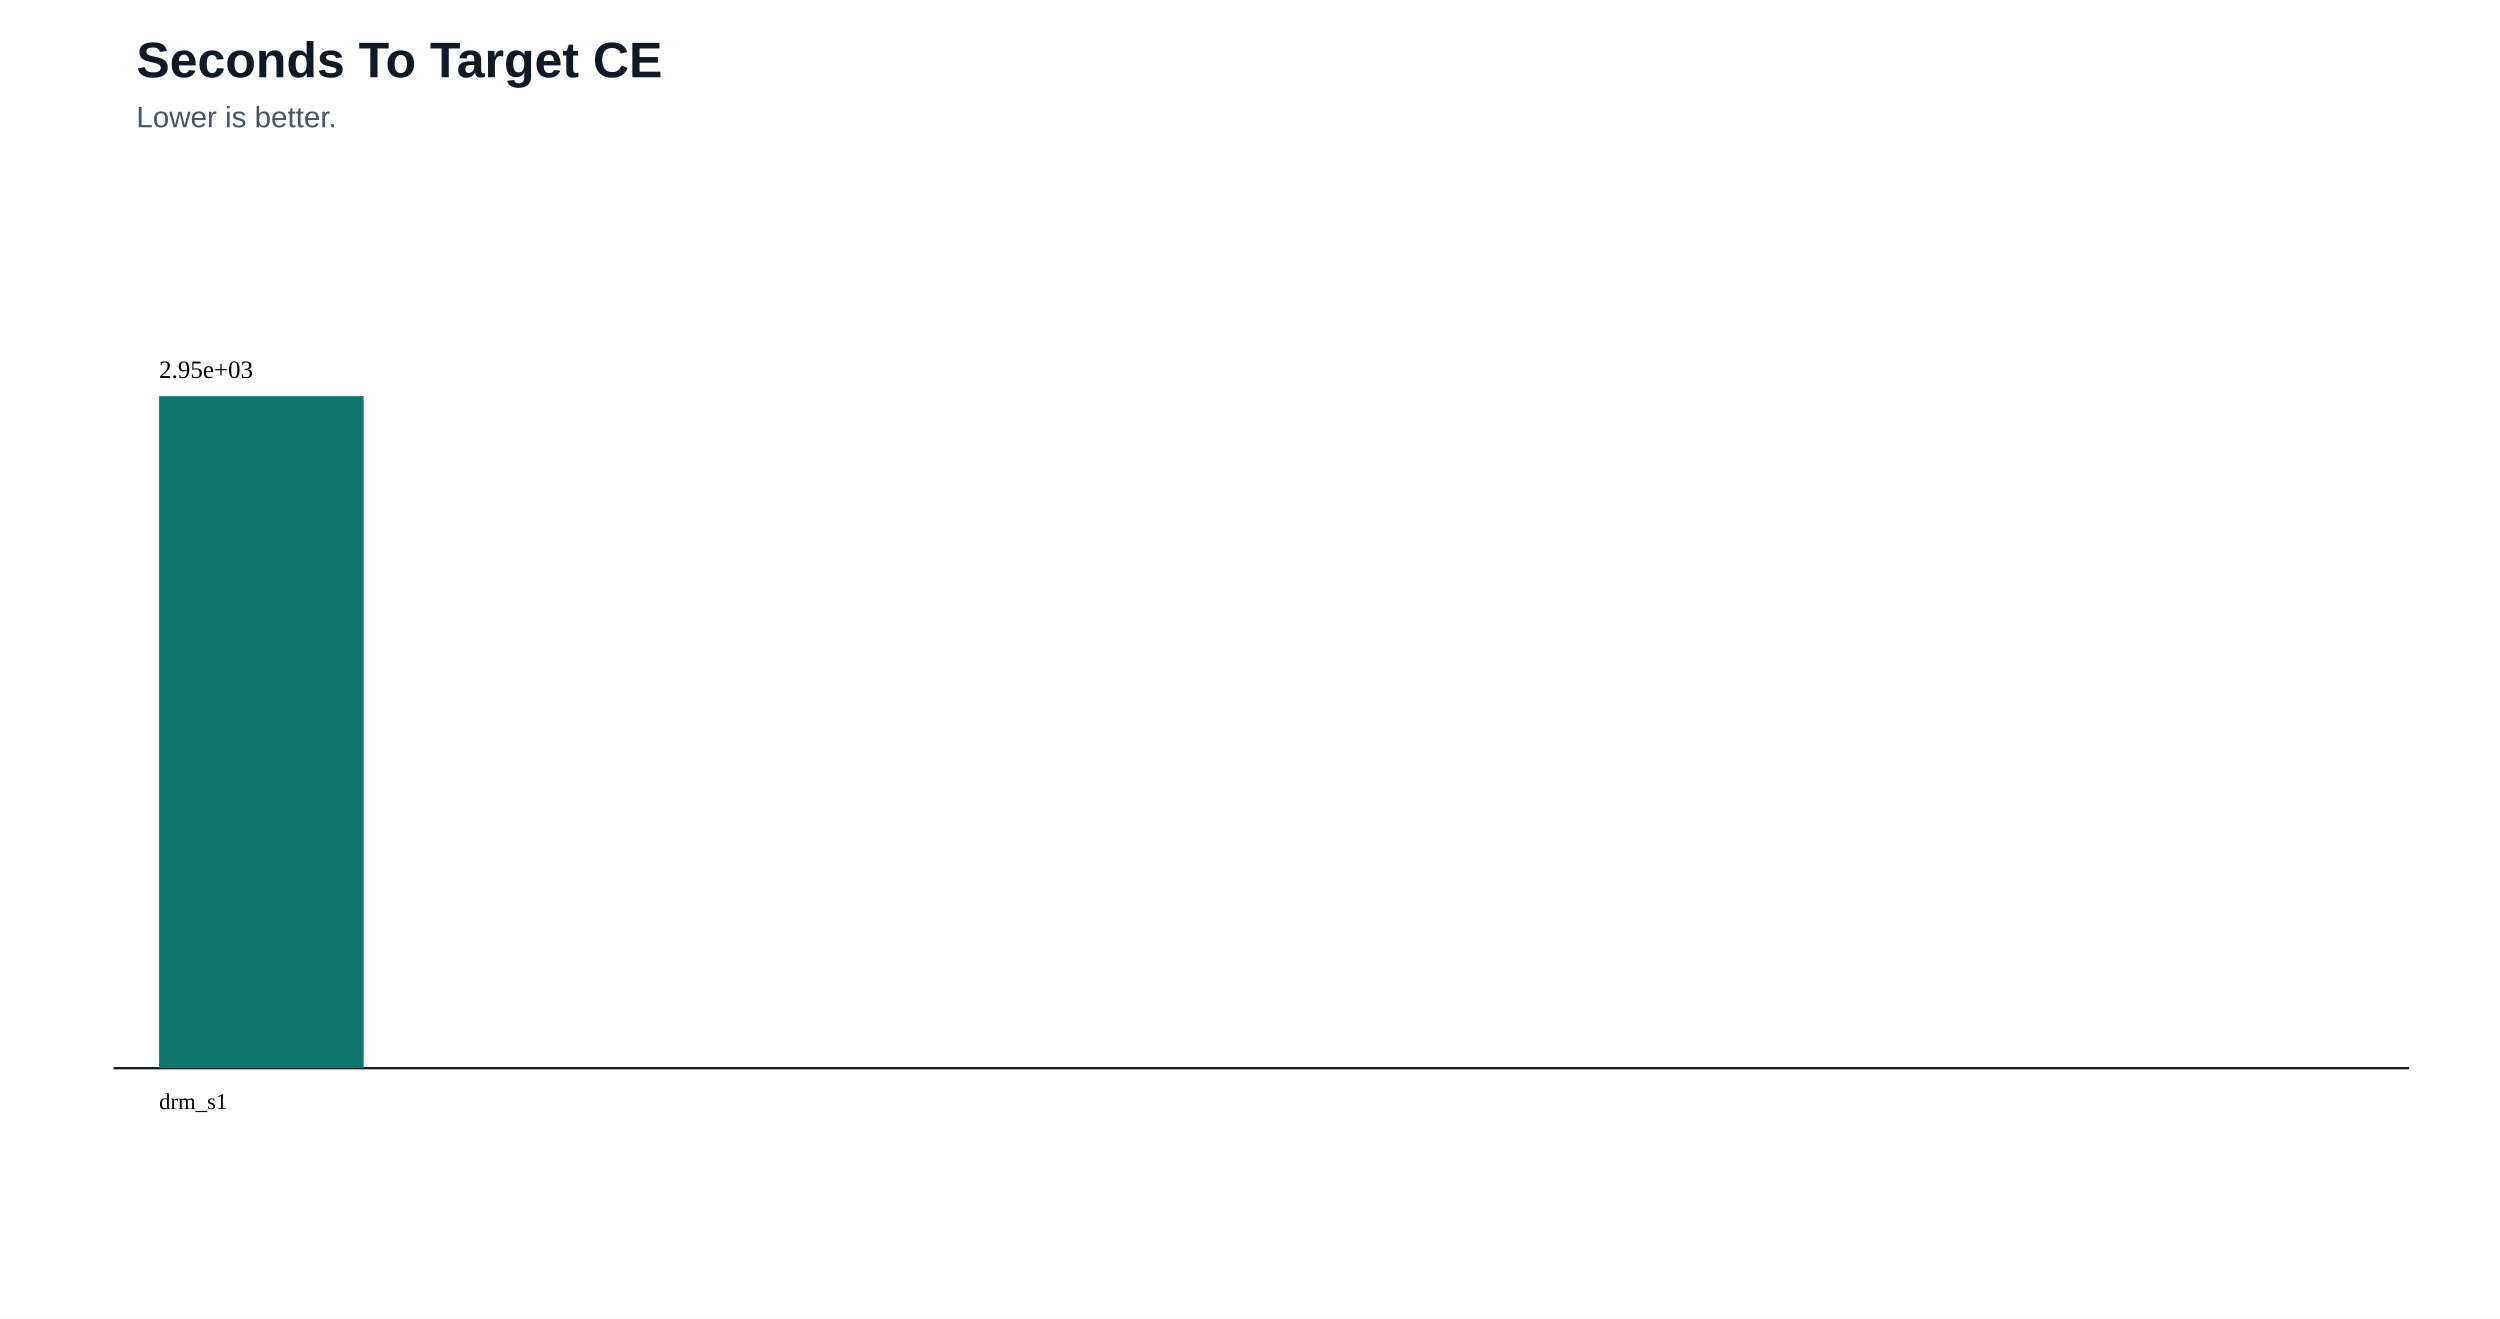
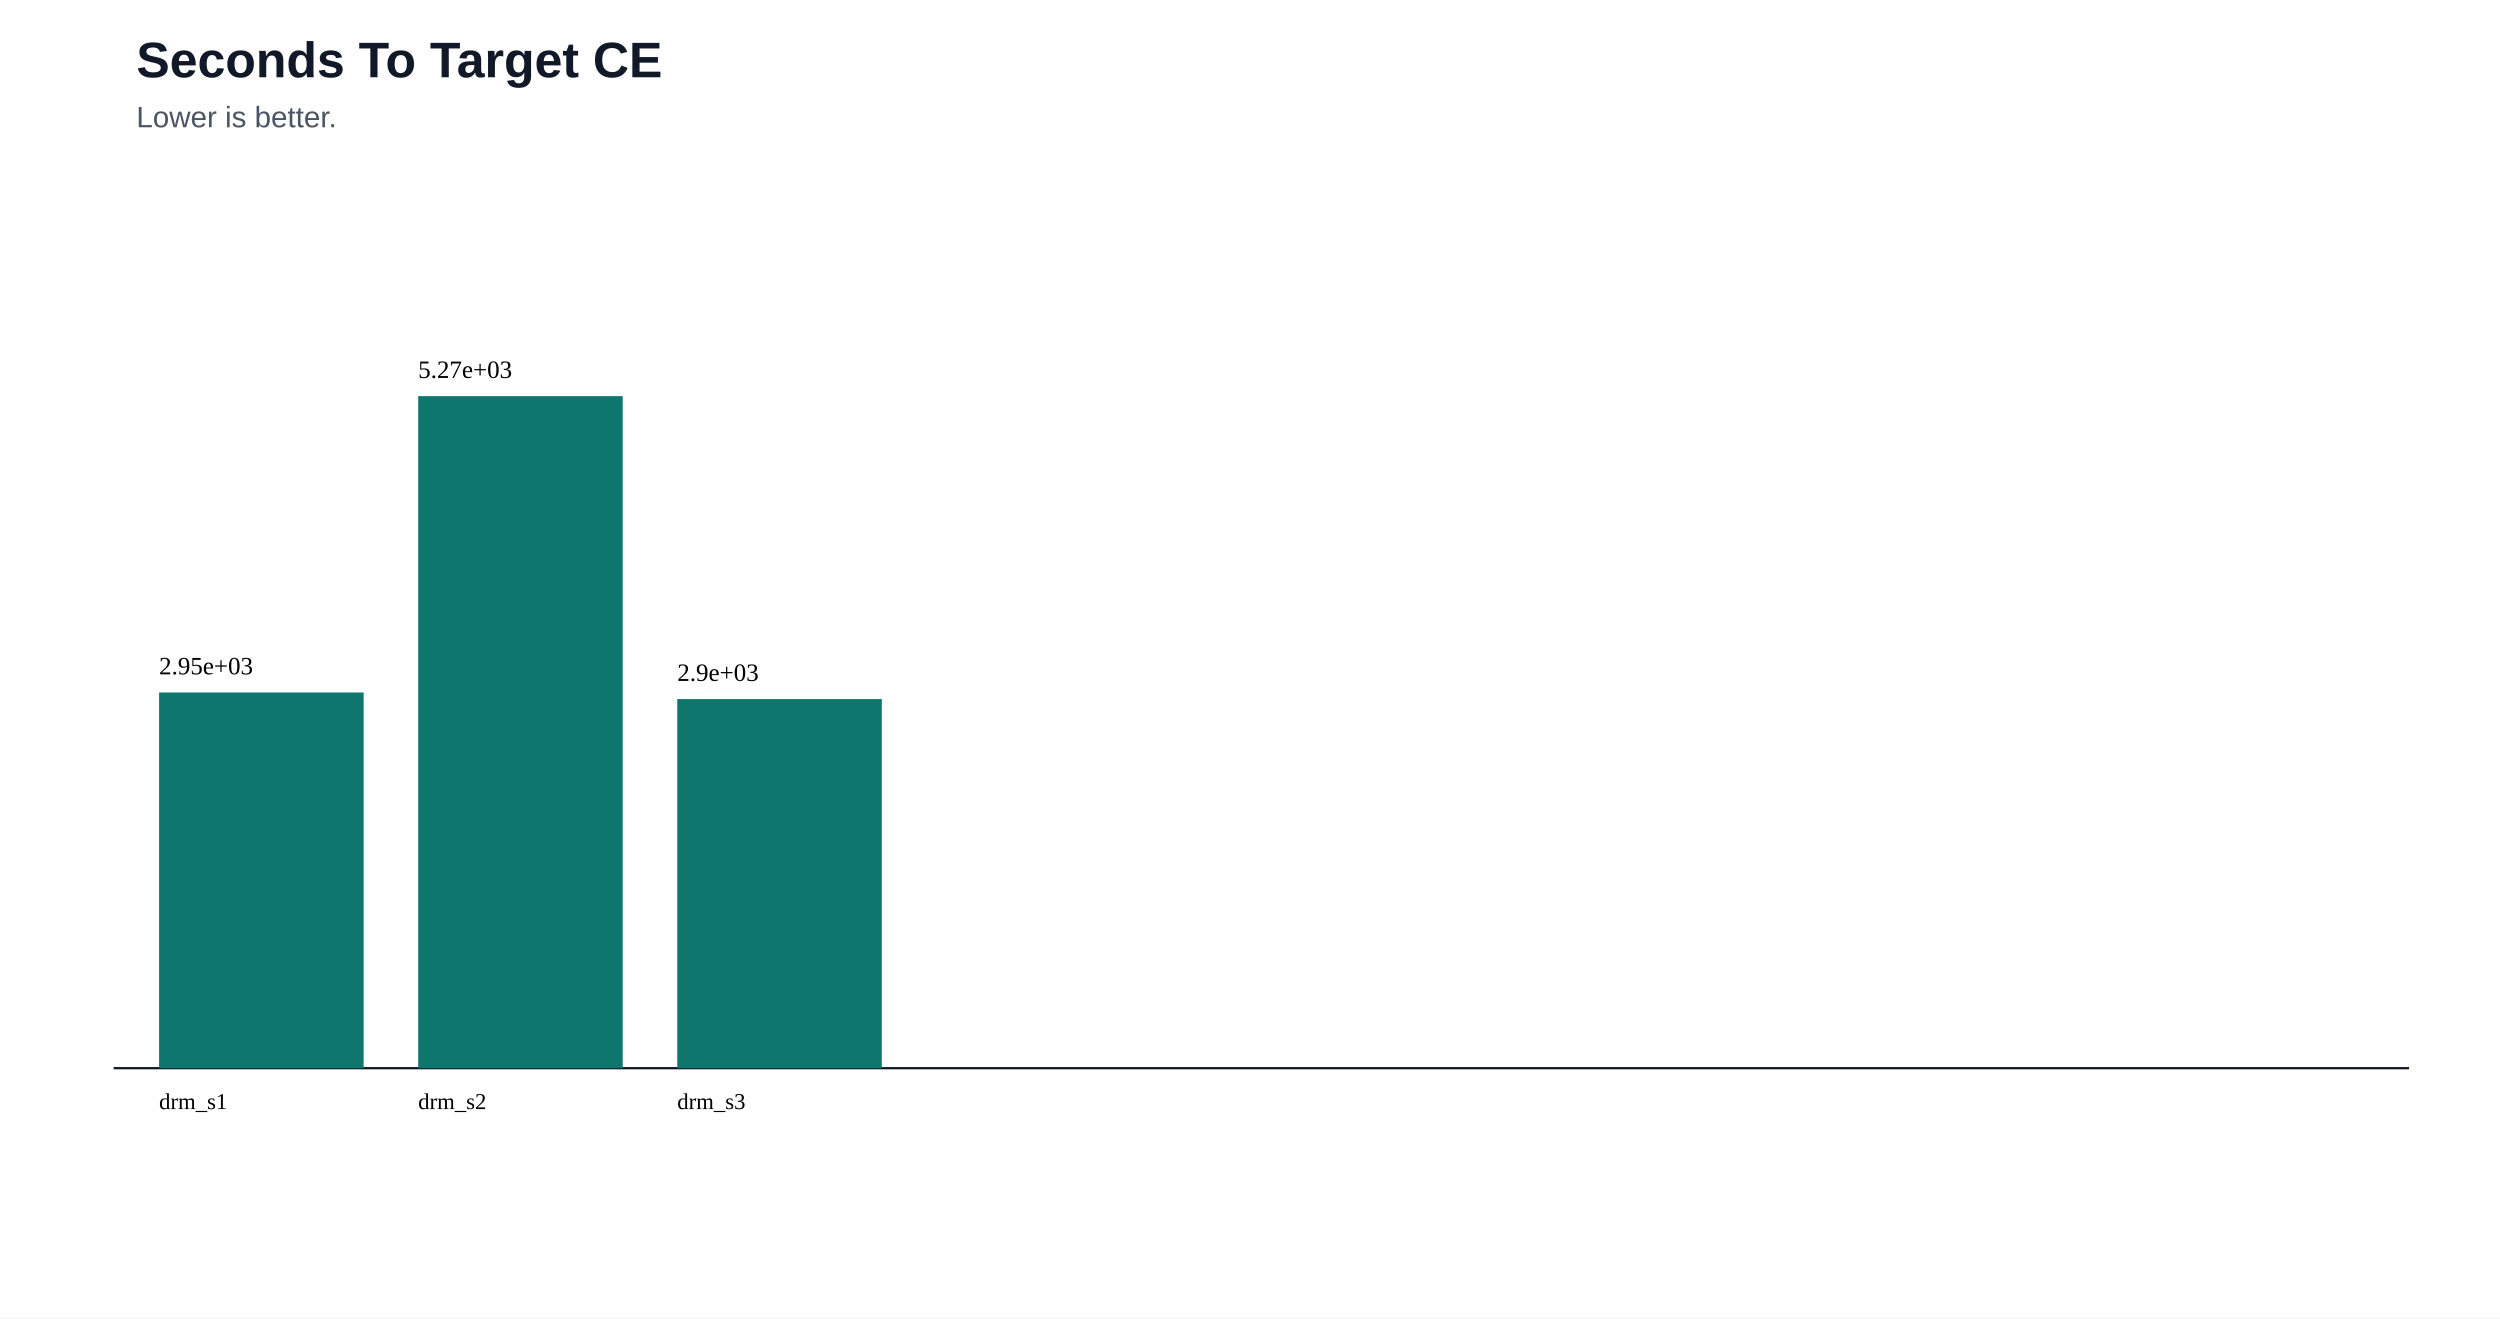
<svg xmlns="http://www.w3.org/2000/svg" width="1100" height="580" viewBox="0 0 1100 580">
  <rect width="100%" height="100%" fill="white" />
  <text x="60" y="34" font-size="22" font-family="Arial" font-weight="700" fill="#111827">Seconds To Target CE</text>
  <text x="60" y="56" font-size="13" font-family="Arial" fill="#4b5563">Lower is better.</text>
  <line x1="50" y1="470" x2="1060" y2="470" stroke="#111827" />
-   <rect x="70" y="174.3" width="90" height="295.7" fill="#0f766e" />
-   <text x="70" y="166.3" font-size="11">2.95e+03</text>
+   <rect x="70" y="304.7" width="90" height="165.3" fill="#0f766e" />
+   <text x="70" y="296.7" font-size="11">2.95e+03</text>
  <text x="70" y="488" font-size="10">drm_s1</text>
+   <rect x="184" y="174.3" width="90" height="295.7" fill="#0f766e" />
+   <text x="184" y="166.3" font-size="11">5.27e+03</text>
+   <text x="184" y="488" font-size="10">drm_s2</text>
+   <rect x="298" y="307.6" width="90" height="162.4" fill="#0f766e" />
+   <text x="298" y="299.6" font-size="11">2.9e+03</text>
+   <text x="298" y="488" font-size="10">drm_s3</text>
</svg>
